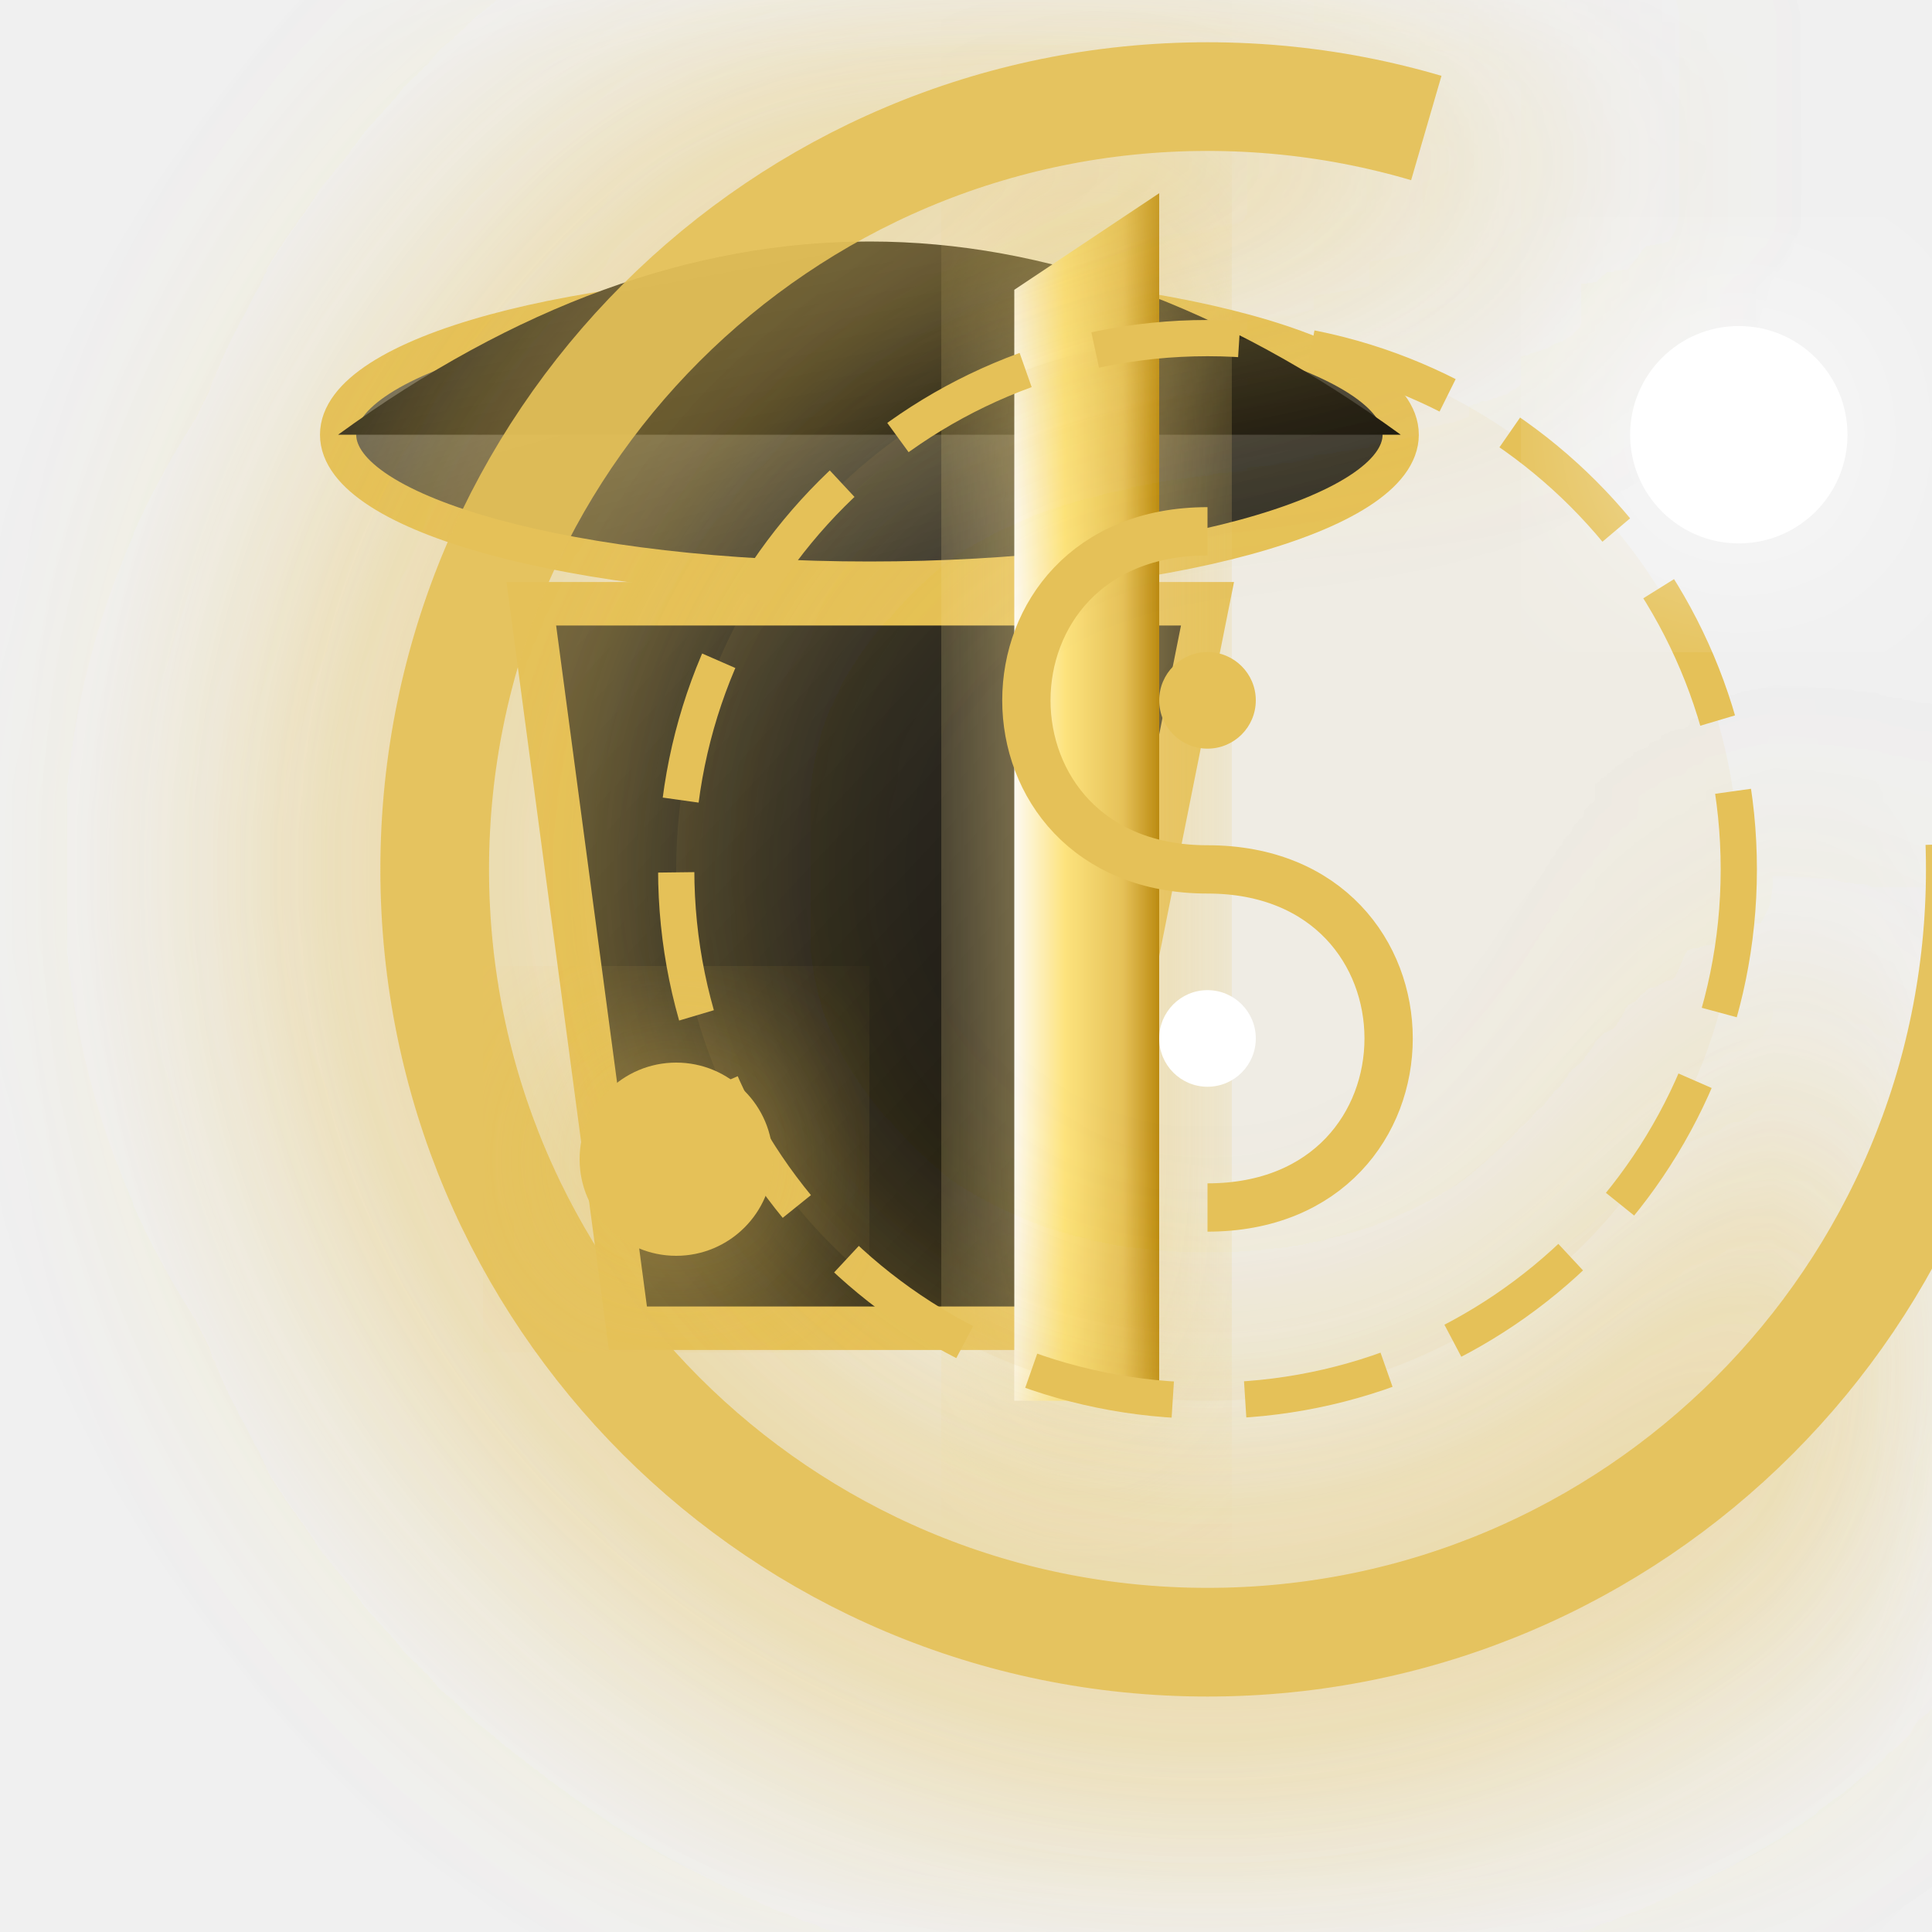
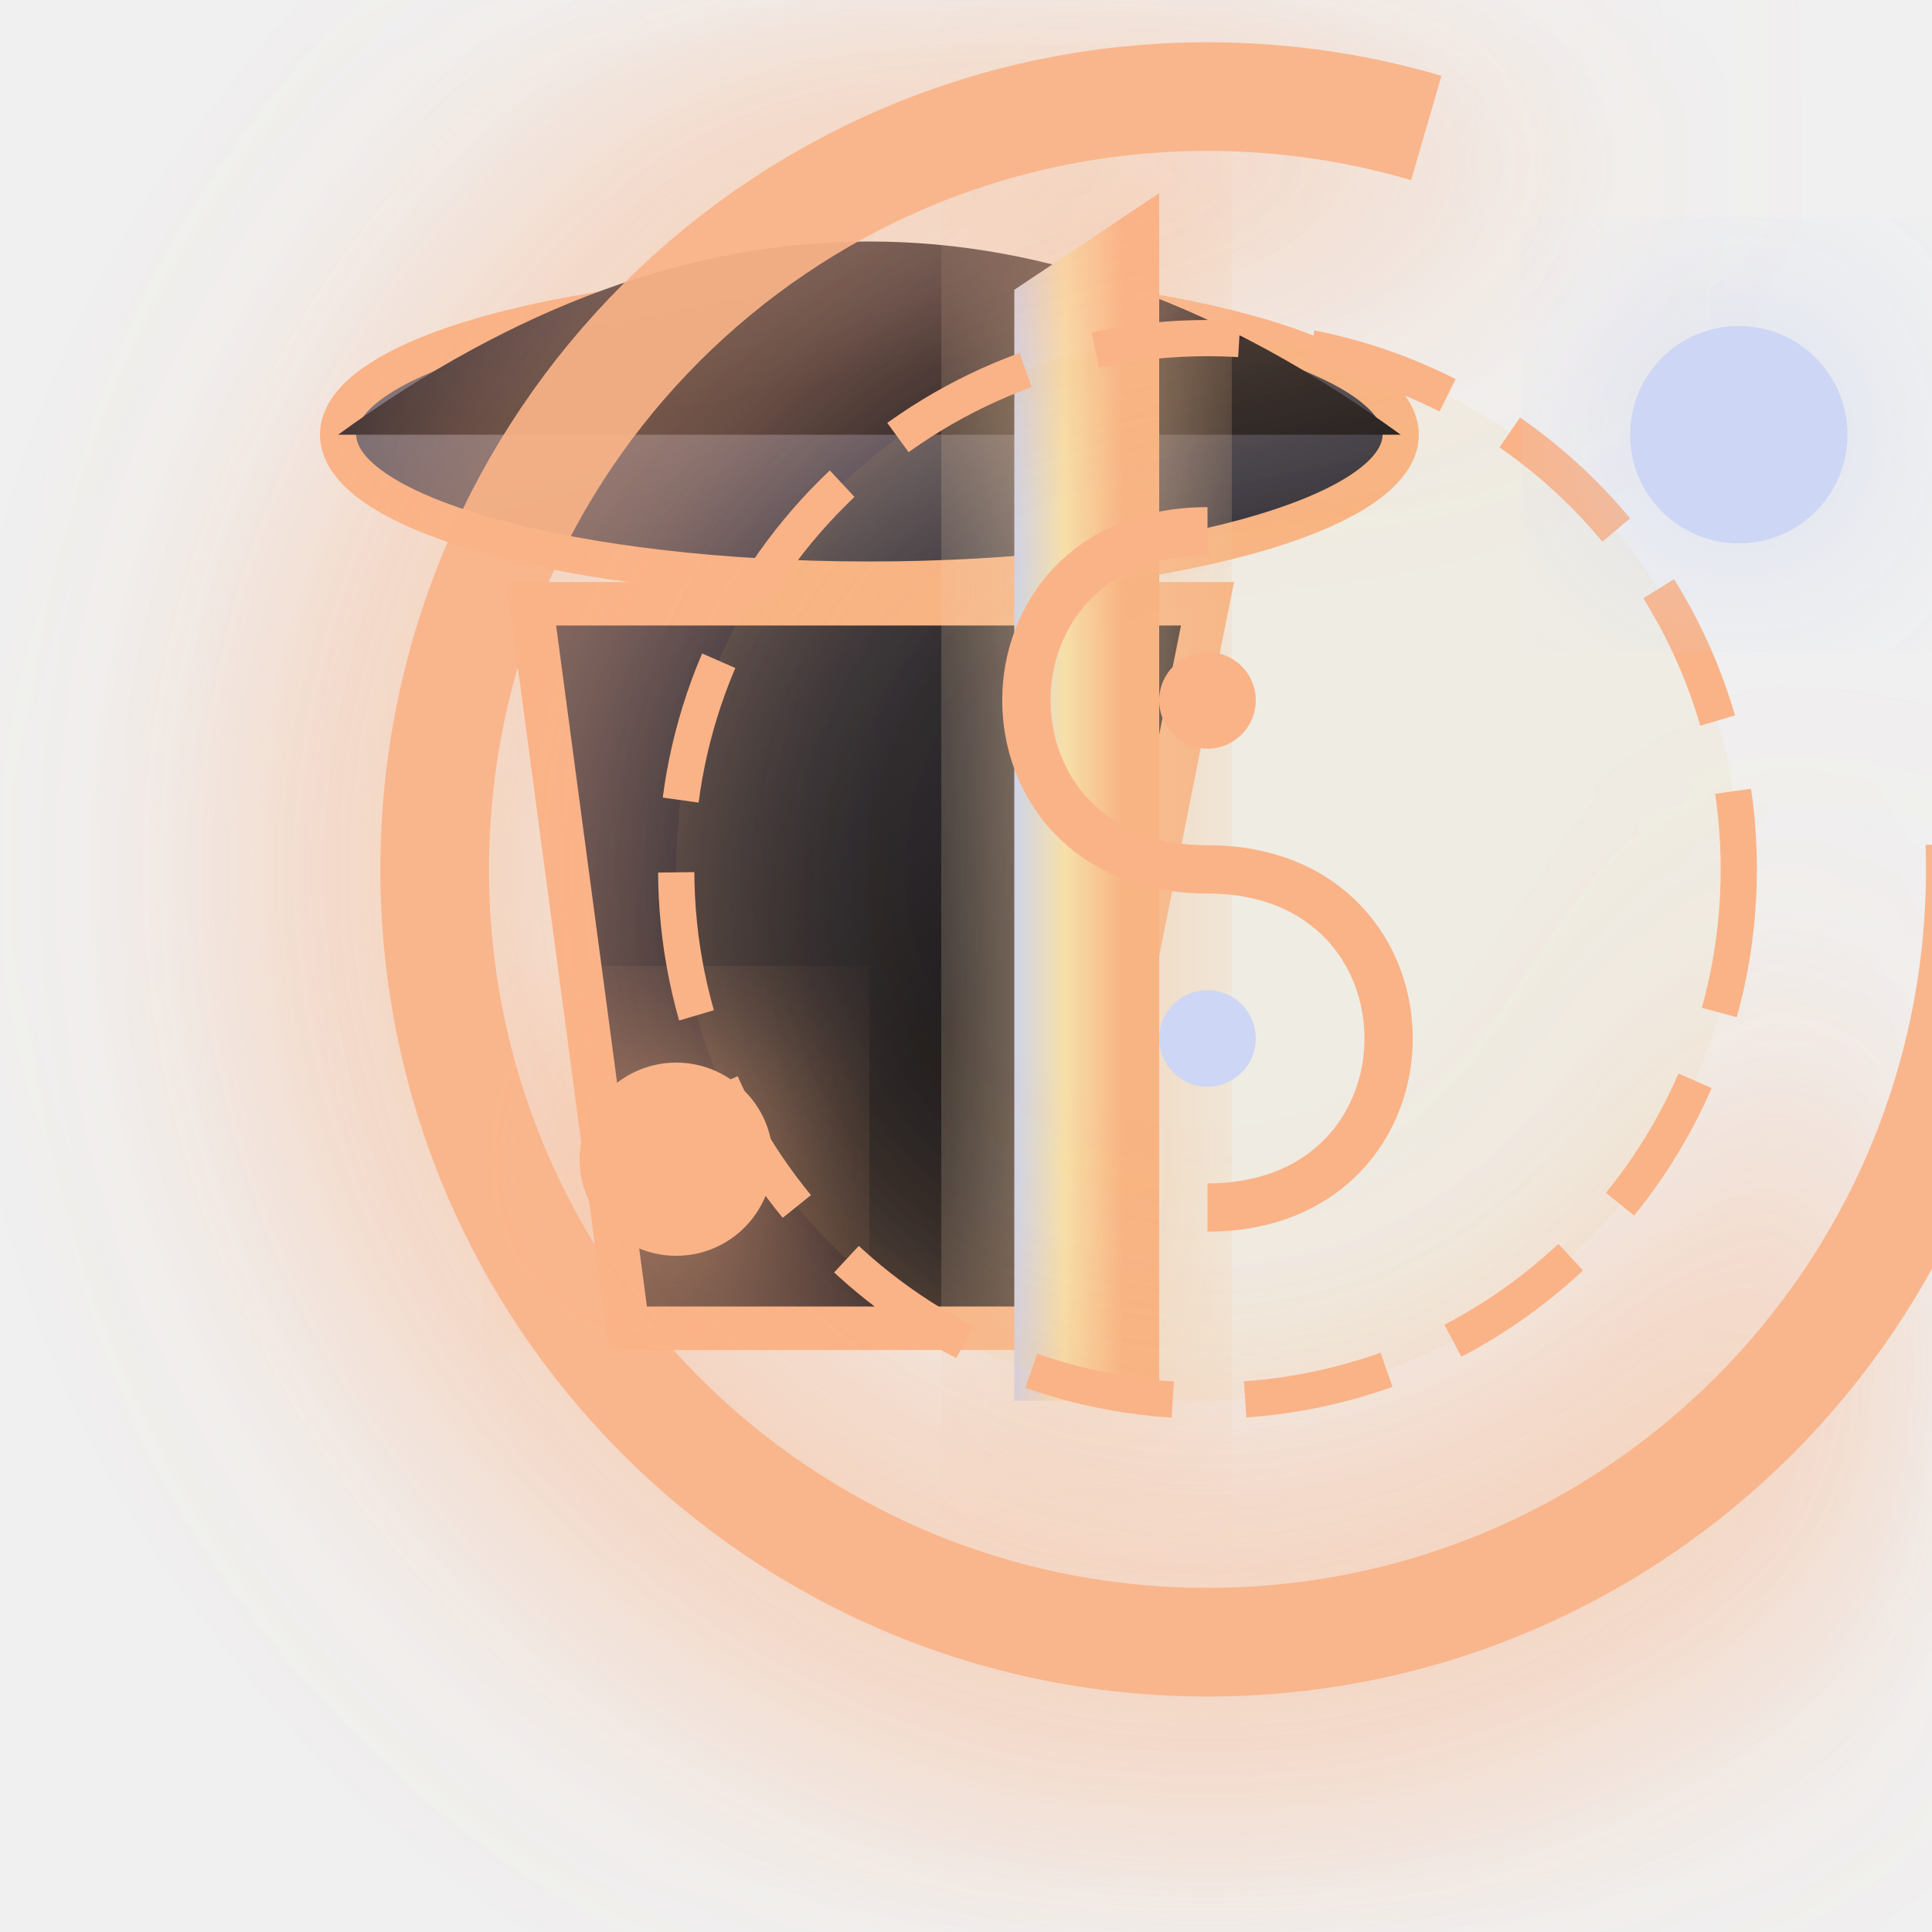
<svg xmlns="http://www.w3.org/2000/svg" viewBox="0 0 80 80" width="80" height="80">
  <defs>
    <filter id="goldGlow" x="-50%" y="-50%" width="200%" height="200%">
      <feGaussianBlur stdDeviation="4.5" result="blur" />
      <feMerge>
        <feMergeNode in="blur" />
        <feMergeNode in="SourceGraphic" />
      </feMerge>
    </filter>
    <filter id="heavyGoldGlow" x="-80%" y="-80%" width="260%" height="260%">
      <feGaussianBlur stdDeviation="7" result="blur1" />
      <feGaussianBlur stdDeviation="2.5" result="blur2" />
      <feMerge>
        <feMergeNode in="blur1" />
        <feMergeNode in="blur2" />
        <feMergeNode in="SourceGraphic" />
      </feMerge>
    </filter>
    <filter id="sakuraGlow" x="-50%" y="-50%" width="200%" height="200%">
      <feGaussianBlur stdDeviation="4" result="blur" />
      <feMerge>
        <feMergeNode in="blur" />
        <feMergeNode in="SourceGraphic" />
      </feMerge>
    </filter>
    <filter id="inkMisty" x="-30%" y="-30%" width="160%" height="160%">
      <feGaussianBlur stdDeviation="1.8" />
    </filter>
    <filter id="redGlow" x="-40%" y="-40%" width="180%" height="180%">
      <feGaussianBlur stdDeviation="3.5" result="blur" />
      <feMerge>
        <feMergeNode in="blur" />
        <feMergeNode in="SourceGraphic" />
      </feMerge>
    </filter>
    <linearGradient id="inkWashGrad" x1="0%" y1="0%" x2="100%" y2="100%">
-       <stop offset="0%" stop-color="#2a2a2a" />
-       <stop offset="60%" stop-color="#121212" />
-       <stop offset="100%" stop-color="#050505" />
+       <stop offset="0%" stop-color="#313244" />
+       <stop offset="60%" stop-color="#11111b" />
+       <stop offset="100%" stop-color="#11111b" />
    </linearGradient>
    <linearGradient id="inkWashLight" x1="0%" y1="0%" x2="100%" y2="100%">
-       <stop offset="0%" stop-color="#6e6e6e" />
-       <stop offset="50%" stop-color="#3c3c3c" />
-       <stop offset="100%" stop-color="#1c1c1c" />
+       <stop offset="0%" stop-color="#6c7086" />
+       <stop offset="50%" stop-color="#45475a" />
+       <stop offset="100%" stop-color="#1e1e2e" />
    </linearGradient>
    <linearGradient id="spiritGold" x1="0%" y1="0%" x2="100%" y2="0%">
-       <stop offset="0%" stop-color="#ffffff" />
-       <stop offset="35%" stop-color="#ffe680" />
-       <stop offset="75%" stop-color="#e5c158" />
-       <stop offset="100%" stop-color="#b8860b" />
+       <stop offset="0%" stop-color="#cdd6f4" />
+       <stop offset="35%" stop-color="#f9e2af" />
+       <stop offset="75%" stop-color="#fab387" />
+       <stop offset="100%" stop-color="#fab387" />
    </linearGradient>
    <linearGradient id="sacredMaple" x1="0%" y1="0%" x2="100%" y2="100%">
-       <stop offset="0%" stop-color="#ff2200" />
-       <stop offset="50%" stop-color="#d43f00" />
-       <stop offset="100%" stop-color="#800000" />
+       <stop offset="0%" stop-color="#f38ba8" />
+       <stop offset="50%" stop-color="#fab387" />
+       <stop offset="100%" stop-color="#eba0ac" />
    </linearGradient>
    <linearGradient id="sakuraBlade" x1="0%" y1="0%" x2="100%" y2="100%">
-       <stop offset="0%" stop-color="#ffffff" />
-       <stop offset="40%" stop-color="#ffb3d9" />
-       <stop offset="85%" stop-color="#ff3399" />
-       <stop offset="100%" stop-color="#cc0066" />
+       <stop offset="0%" stop-color="#cdd6f4" />
+       <stop offset="40%" stop-color="#f2cdcd" />
+       <stop offset="85%" stop-color="#f5c2e7" />
+       <stop offset="100%" stop-color="#cba6f7" />
    </linearGradient>
    <linearGradient id="crimsonGaze" x1="0%" y1="0%" x2="100%" y2="100%">
-       <stop offset="0%" stop-color="#ff3333" />
-       <stop offset="60%" stop-color="#aa0000" />
-       <stop offset="100%" stop-color="#550000" />
+       <stop offset="0%" stop-color="#f38ba8" />
+       <stop offset="60%" stop-color="#eba0ac" />
+       <stop offset="100%" stop-color="#1e1e2e" />
    </linearGradient>
  </defs>
-   <path d="M 22 25 L 50 25 L 44 55 L 26 55 Z" fill="url(#inkWashGrad)" stroke="#e5c158" stroke-width="1.8" />
-   <ellipse cx="36" cy="18" rx="22" ry="6" fill="url(#inkWashLight)" stroke="#e5c158" stroke-width="1.5" />
+   <path d="M 22 25 L 50 25 L 44 55 L 26 55 Z" fill="url(#inkWashGrad)" stroke="#fab387" stroke-width="1.8" />
+   <ellipse cx="36" cy="18" rx="22" ry="6" fill="url(#inkWashLight)" stroke="#fab387" stroke-width="1.5" />
  <path d="M 14 18 Q 36 2 58 18 Z" fill="url(#inkWashGrad)" />
  <path d="M 42 12 L 48 8 L 48 58 L 42 58 Z" fill="url(#spiritGold)" filter="url(#goldGlow)" />
-   <circle cx="50" cy="36" r="32" fill="none" stroke="#e5c158" stroke-width="4.5" stroke-dasharray="160 40" filter="url(#heavyGoldGlow)" opacity="0.95" />
-   <circle cx="50" cy="36" r="22" fill="rgba(229, 193, 88, 0.08)" stroke="#e5c158" stroke-width="1.5" stroke-dasharray="6 3" />
-   <path d="M 50 22 C 40 22 40 36 50 36 C 60 36 60 50 50 50" fill="none" stroke="#e5c158" stroke-width="2" />
-   <circle cx="50" cy="29" r="2" fill="#e5c158" />
-   <circle cx="50" cy="43" r="2" fill="#ffffff" />
-   <circle cx="72" cy="18" r="4.5" fill="#ffffff" filter="url(#goldGlow)" />
-   <circle cx="28" cy="48" r="4" fill="#e5c158" filter="url(#goldGlow)" />
+   <circle cx="50" cy="36" r="32" fill="none" stroke="#fab387" stroke-width="4.5" stroke-dasharray="160 40" filter="url(#heavyGoldGlow)" opacity="0.95" />
+   <circle cx="50" cy="36" r="22" fill="rgba(229, 193, 88, 0.08)" stroke="#fab387" stroke-width="1.5" stroke-dasharray="6 3" />
+   <path d="M 50 22 C 40 22 40 36 50 36 C 60 36 60 50 50 50" fill="none" stroke="#fab387" stroke-width="2" />
+   <circle cx="50" cy="29" r="2" fill="#fab387" />
+   <circle cx="50" cy="43" r="2" fill="#cdd6f4" />
+   <circle cx="72" cy="18" r="4.5" fill="#cdd6f4" filter="url(#goldGlow)" />
+   <circle cx="28" cy="48" r="4" fill="#fab387" filter="url(#goldGlow)" />
</svg>
